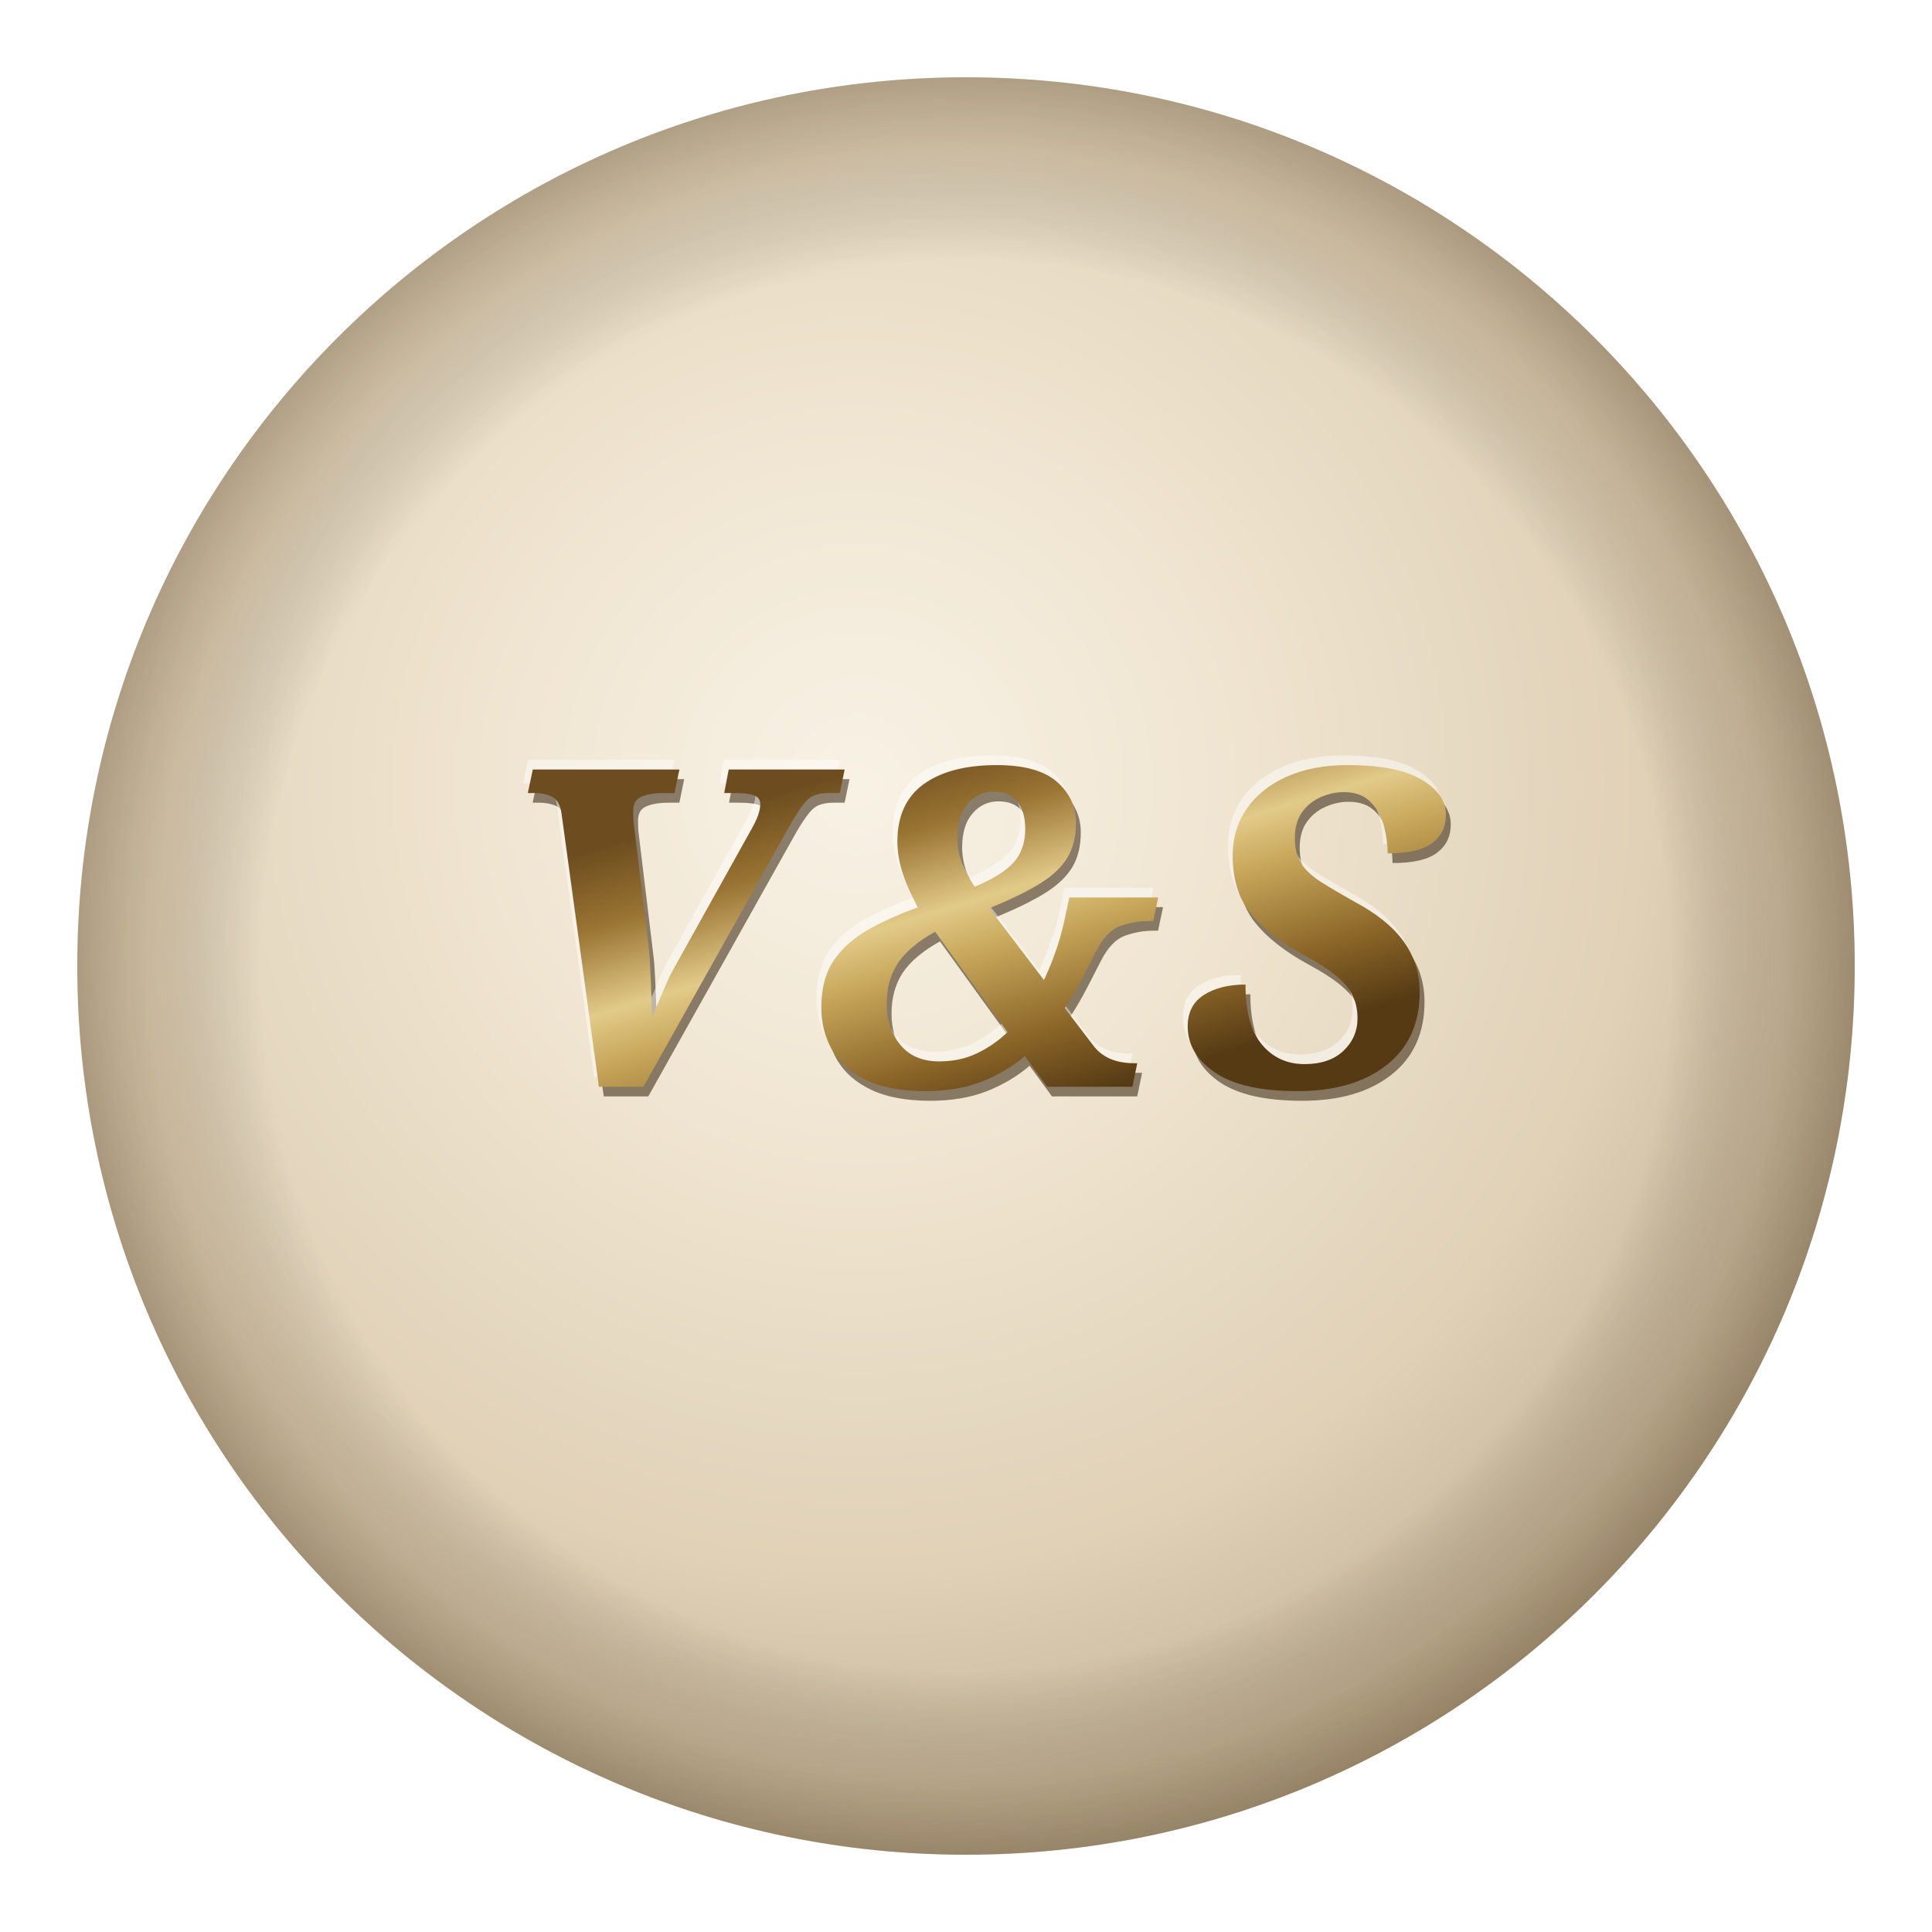
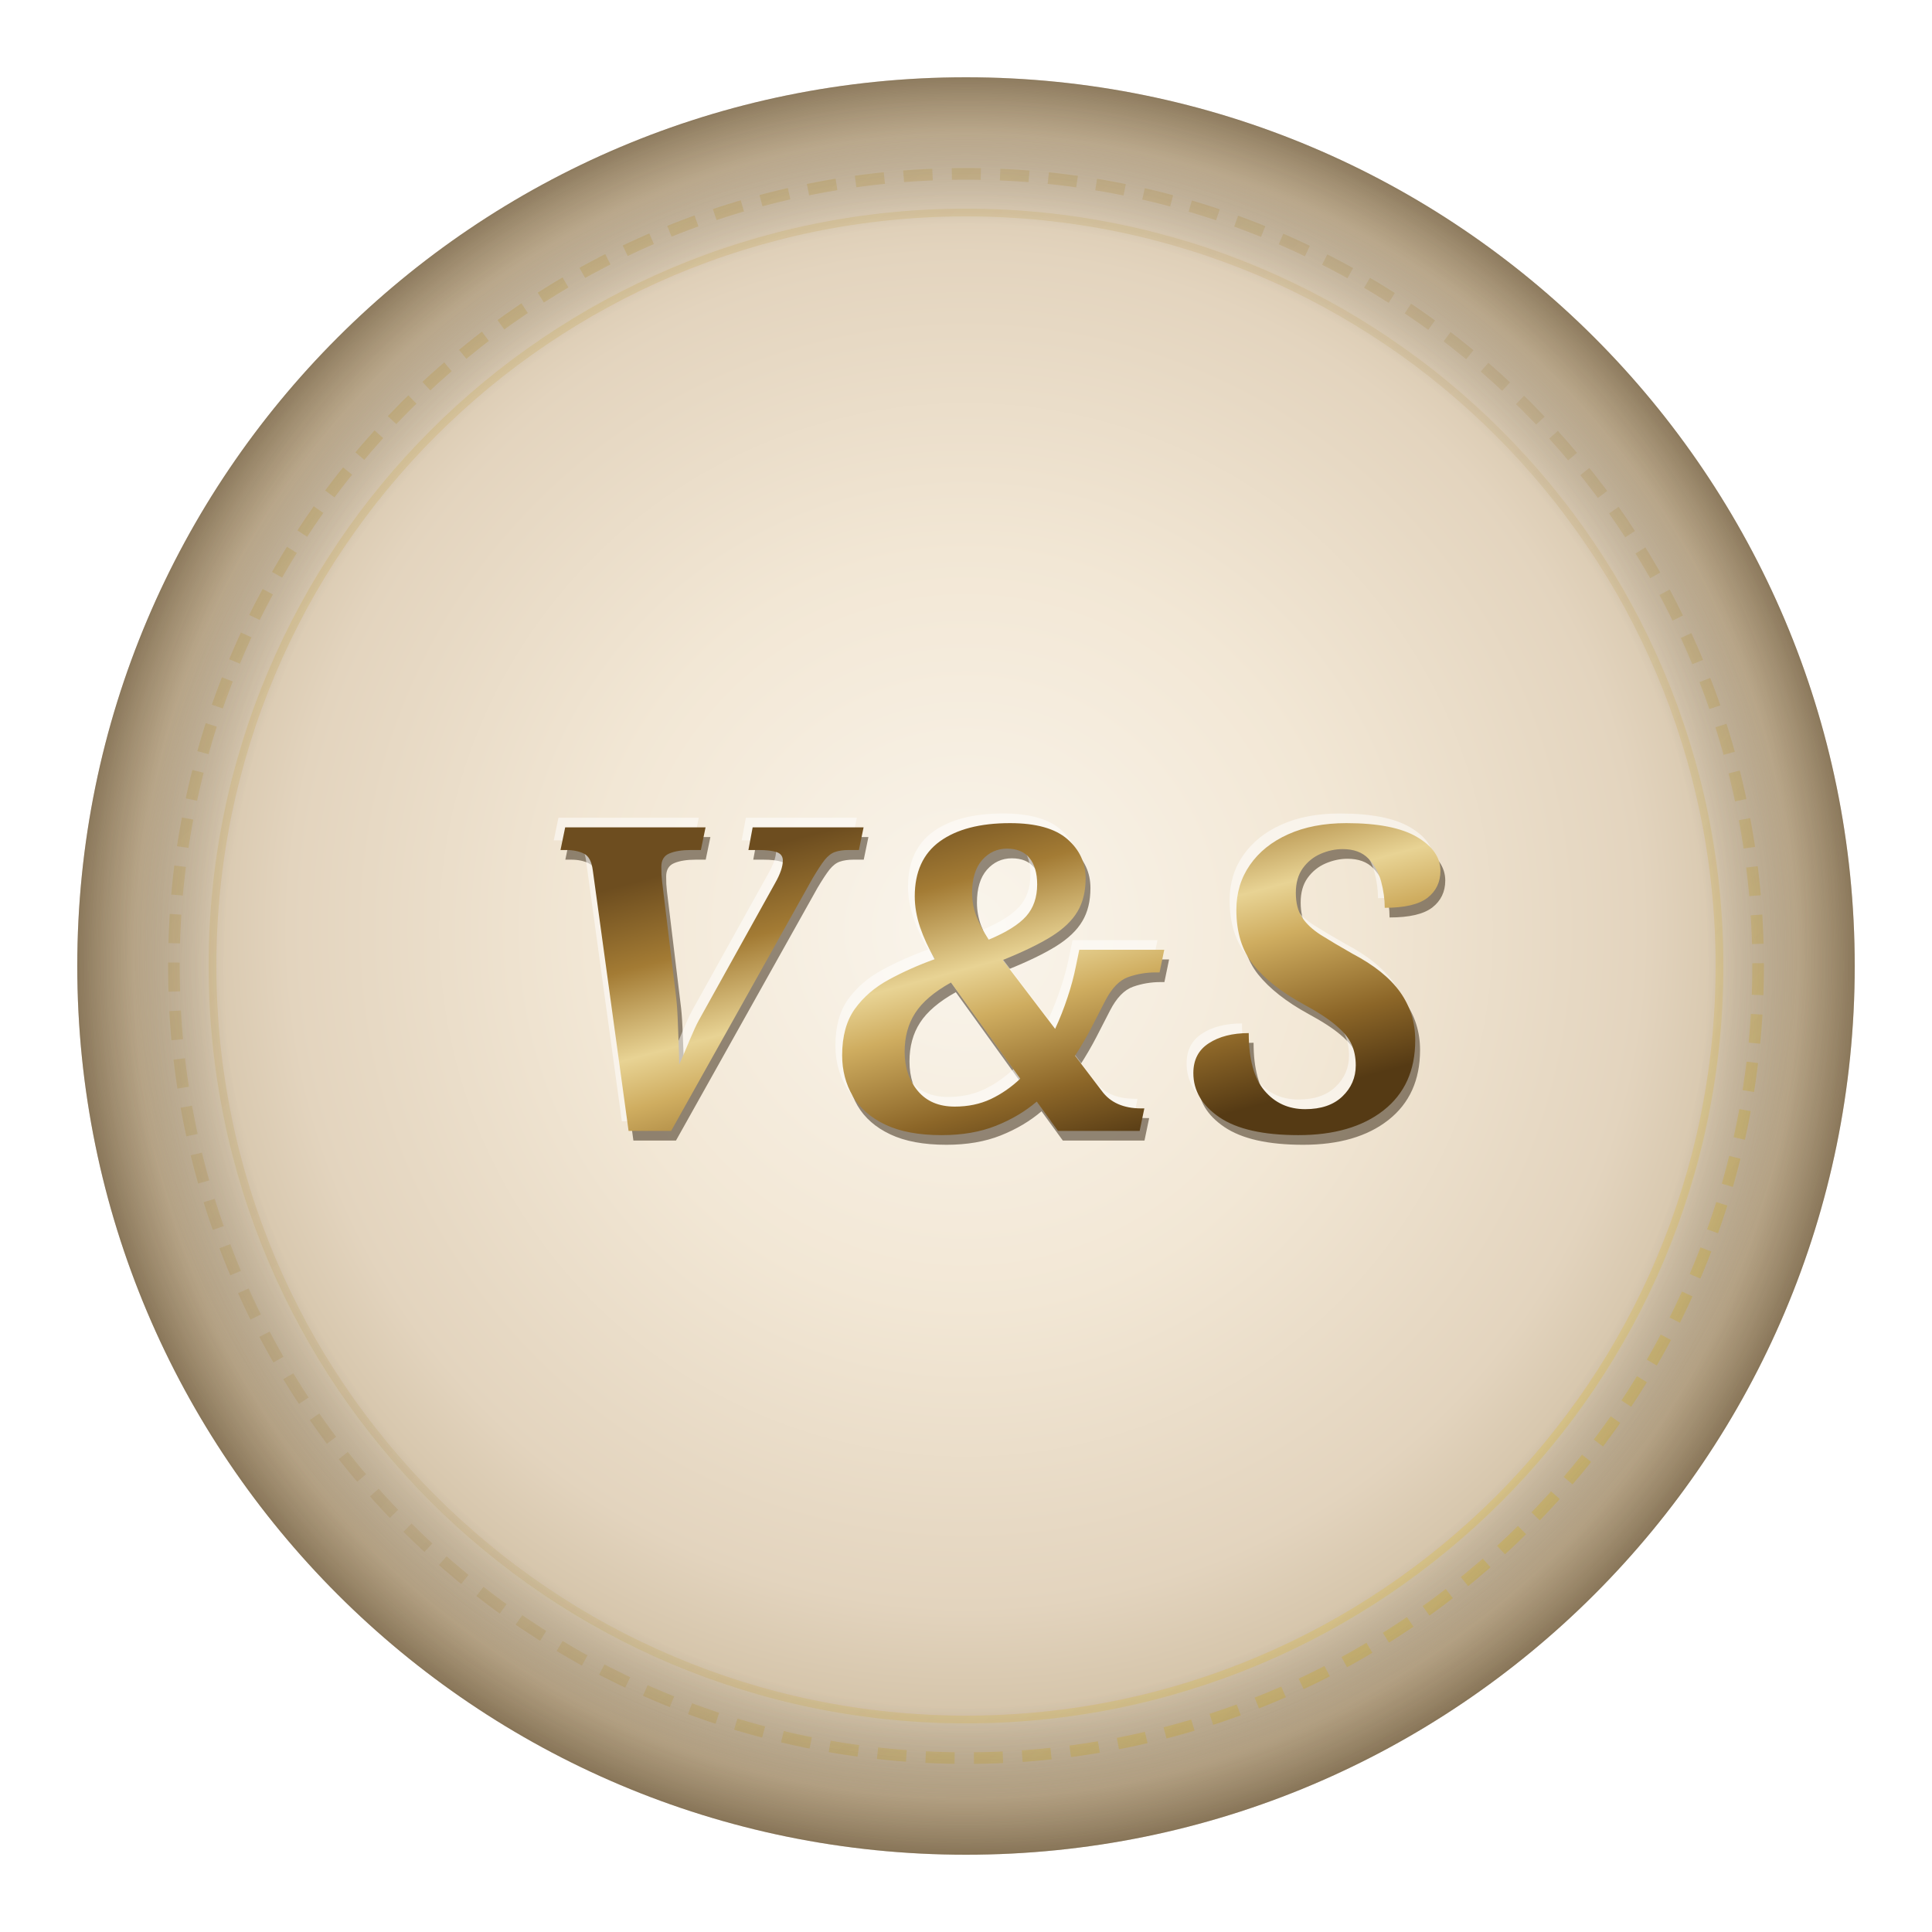
<svg xmlns="http://www.w3.org/2000/svg" viewBox="0 0 200 200" width="100%" height="100%">
  <defs>
-     <radialGradient id="waxDepression" cx="44%" cy="40%" r="62%">
-       <stop offset="0%" stop-color="#f8f2e5" />
-       <stop offset="35%" stop-color="#efe4d0" />
-       <stop offset="70%" stop-color="#e0d1b7" />
-       <stop offset="88%" stop-color="#cbbba0" />
-       <stop offset="100%" stop-color="#b6a385" stop-opacity="0.95" />
+     <radialGradient id="waxDepression" cx="50%" cy="48%" r="52%">
+       <stop offset="0%" stop-color="#faf5ec" />
+       <stop offset="40%" stop-color="#f2e7d5" />
+       <stop offset="72%" stop-color="#e3d4be" />
+       <stop offset="88%" stop-color="#cfbea2" />
+       <stop offset="100%" stop-color="#b8a586" stop-opacity="0.95" />
    </radialGradient>
-     <radialGradient id="rimShadow" cx="50%" cy="50%" r="50%">
-       <stop offset="78%" stop-color="#000000" stop-opacity="0.0" />
-       <stop offset="90%" stop-color="#6e5838" stop-opacity="0.22" />
-       <stop offset="100%" stop-color="#4a3518" stop-opacity="0.38" />
+     <radialGradient id="innerBevel" cx="50%" cy="50%" r="50%">
+       <stop offset="82%" stop-color="#000000" stop-opacity="0.0" />
+       <stop offset="92%" stop-color="#6e5838" stop-opacity="0.25" />
+       <stop offset="98%" stop-color="#4a3518" stop-opacity="0.45" />
+       <stop offset="100%" stop-color="#2a1e0e" stop-opacity="0.6" />
    </radialGradient>
-     <linearGradient id="goldText" x1="20%" y1="15%" x2="80%" y2="85%">
+     <linearGradient id="ringGold" x1="0%" y1="0%" x2="100%" y2="100%">
+       <stop offset="0%" stop-color="#d4af37" stop-opacity="0.5" />
+       <stop offset="50%" stop-color="#aa8228" stop-opacity="0.25" />
+       <stop offset="100%" stop-color="#ffd700" stop-opacity="0.55" />
+     </linearGradient>
+     <linearGradient id="goldText" x1="20%" y1="10%" x2="80%" y2="90%">
      <stop offset="0%" stop-color="#6d4d1f" />
-       <stop offset="20%" stop-color="#9a7433" />
-       <stop offset="42%" stop-color="#e2ca88" />
-       <stop offset="55%" stop-color="#c8a85c" />
-       <stop offset="80%" stop-color="#8c6628" />
+       <stop offset="22%" stop-color="#a37b34" />
+       <stop offset="45%" stop-color="#e8d394" />
+       <stop offset="58%" stop-color="#cfad60" />
+       <stop offset="82%" stop-color="#8c6628" />
      <stop offset="100%" stop-color="#553a14" />
    </linearGradient>
-     <filter id="deboss" x="-10%" y="-10%" width="130%" height="130%">
-       <feDropShadow dx="0" dy="1.5" stdDeviation="1" flood-color="#ffffff" flood-opacity="0.7" />
+     <filter id="deboss" x="-20%" y="-20%" width="140%" height="140%">
+       <feDropShadow dx="0" dy="1.5" stdDeviation="1" flood-color="#ffffff" flood-opacity="0.65" />
    </filter>
  </defs>
  <circle cx="100" cy="100" r="92" fill="url(#waxDepression)" />
-   <circle cx="100" cy="100" r="92" fill="url(#rimShadow)" />
+   <circle cx="100" cy="100" r="82" fill="none" stroke="url(#ringGold)" stroke-width="1.2" stroke-dasharray="3,2" opacity="0.6" />
+   <circle cx="100" cy="100" r="78" fill="none" stroke="url(#ringGold)" stroke-width="0.8" opacity="0.45" />
+   <circle cx="100" cy="100" r="92" fill="url(#innerBevel)" />
  <g id="monogram">
-     <text x="100.5" y="113.5" font-family="'Playfair Display', 'Cormorant Garamond', 'Cinzel', Georgia, serif" font-size="46" font-weight="700" font-style="italic" letter-spacing="2" fill="rgba(50, 32, 10, 0.55)" text-anchor="middle">V&amp;S</text>
-     <text x="99.5" y="111.5" font-family="'Playfair Display', 'Cormorant Garamond', 'Cinzel', Georgia, serif" font-size="46" font-weight="700" font-style="italic" letter-spacing="2" fill="rgba(255, 255, 255, 0.45)" text-anchor="middle">V&amp;S</text>
-     <text x="100" y="112.5" font-family="'Playfair Display', 'Cormorant Garamond', 'Cinzel', Georgia, serif" font-size="46" font-weight="700" font-style="italic" letter-spacing="2" fill="url(#goldText)" text-anchor="middle">V&amp;S</text>
+     <text x="102" y="101" font-family="'Playfair Display', 'Cormorant Garamond', 'Cinzel', Georgia, serif" font-size="44" font-weight="700" font-style="italic" letter-spacing="2" dominant-baseline="central" text-anchor="middle" fill="rgba(45, 28, 8, 0.5)">V&amp;S</text>
+     <text x="100.8" y="99" font-family="'Playfair Display', 'Cormorant Garamond', 'Cinzel', Georgia, serif" font-size="44" font-weight="700" font-style="italic" letter-spacing="2" dominant-baseline="central" text-anchor="middle" fill="rgba(255, 255, 255, 0.5)">V&amp;S</text>
+     <text x="101.5" y="100" font-family="'Playfair Display', 'Cormorant Garamond', 'Cinzel', Georgia, serif" font-size="44" font-weight="700" font-style="italic" letter-spacing="2" dominant-baseline="central" text-anchor="middle" fill="url(#goldText)">V&amp;S</text>
  </g>
</svg>
